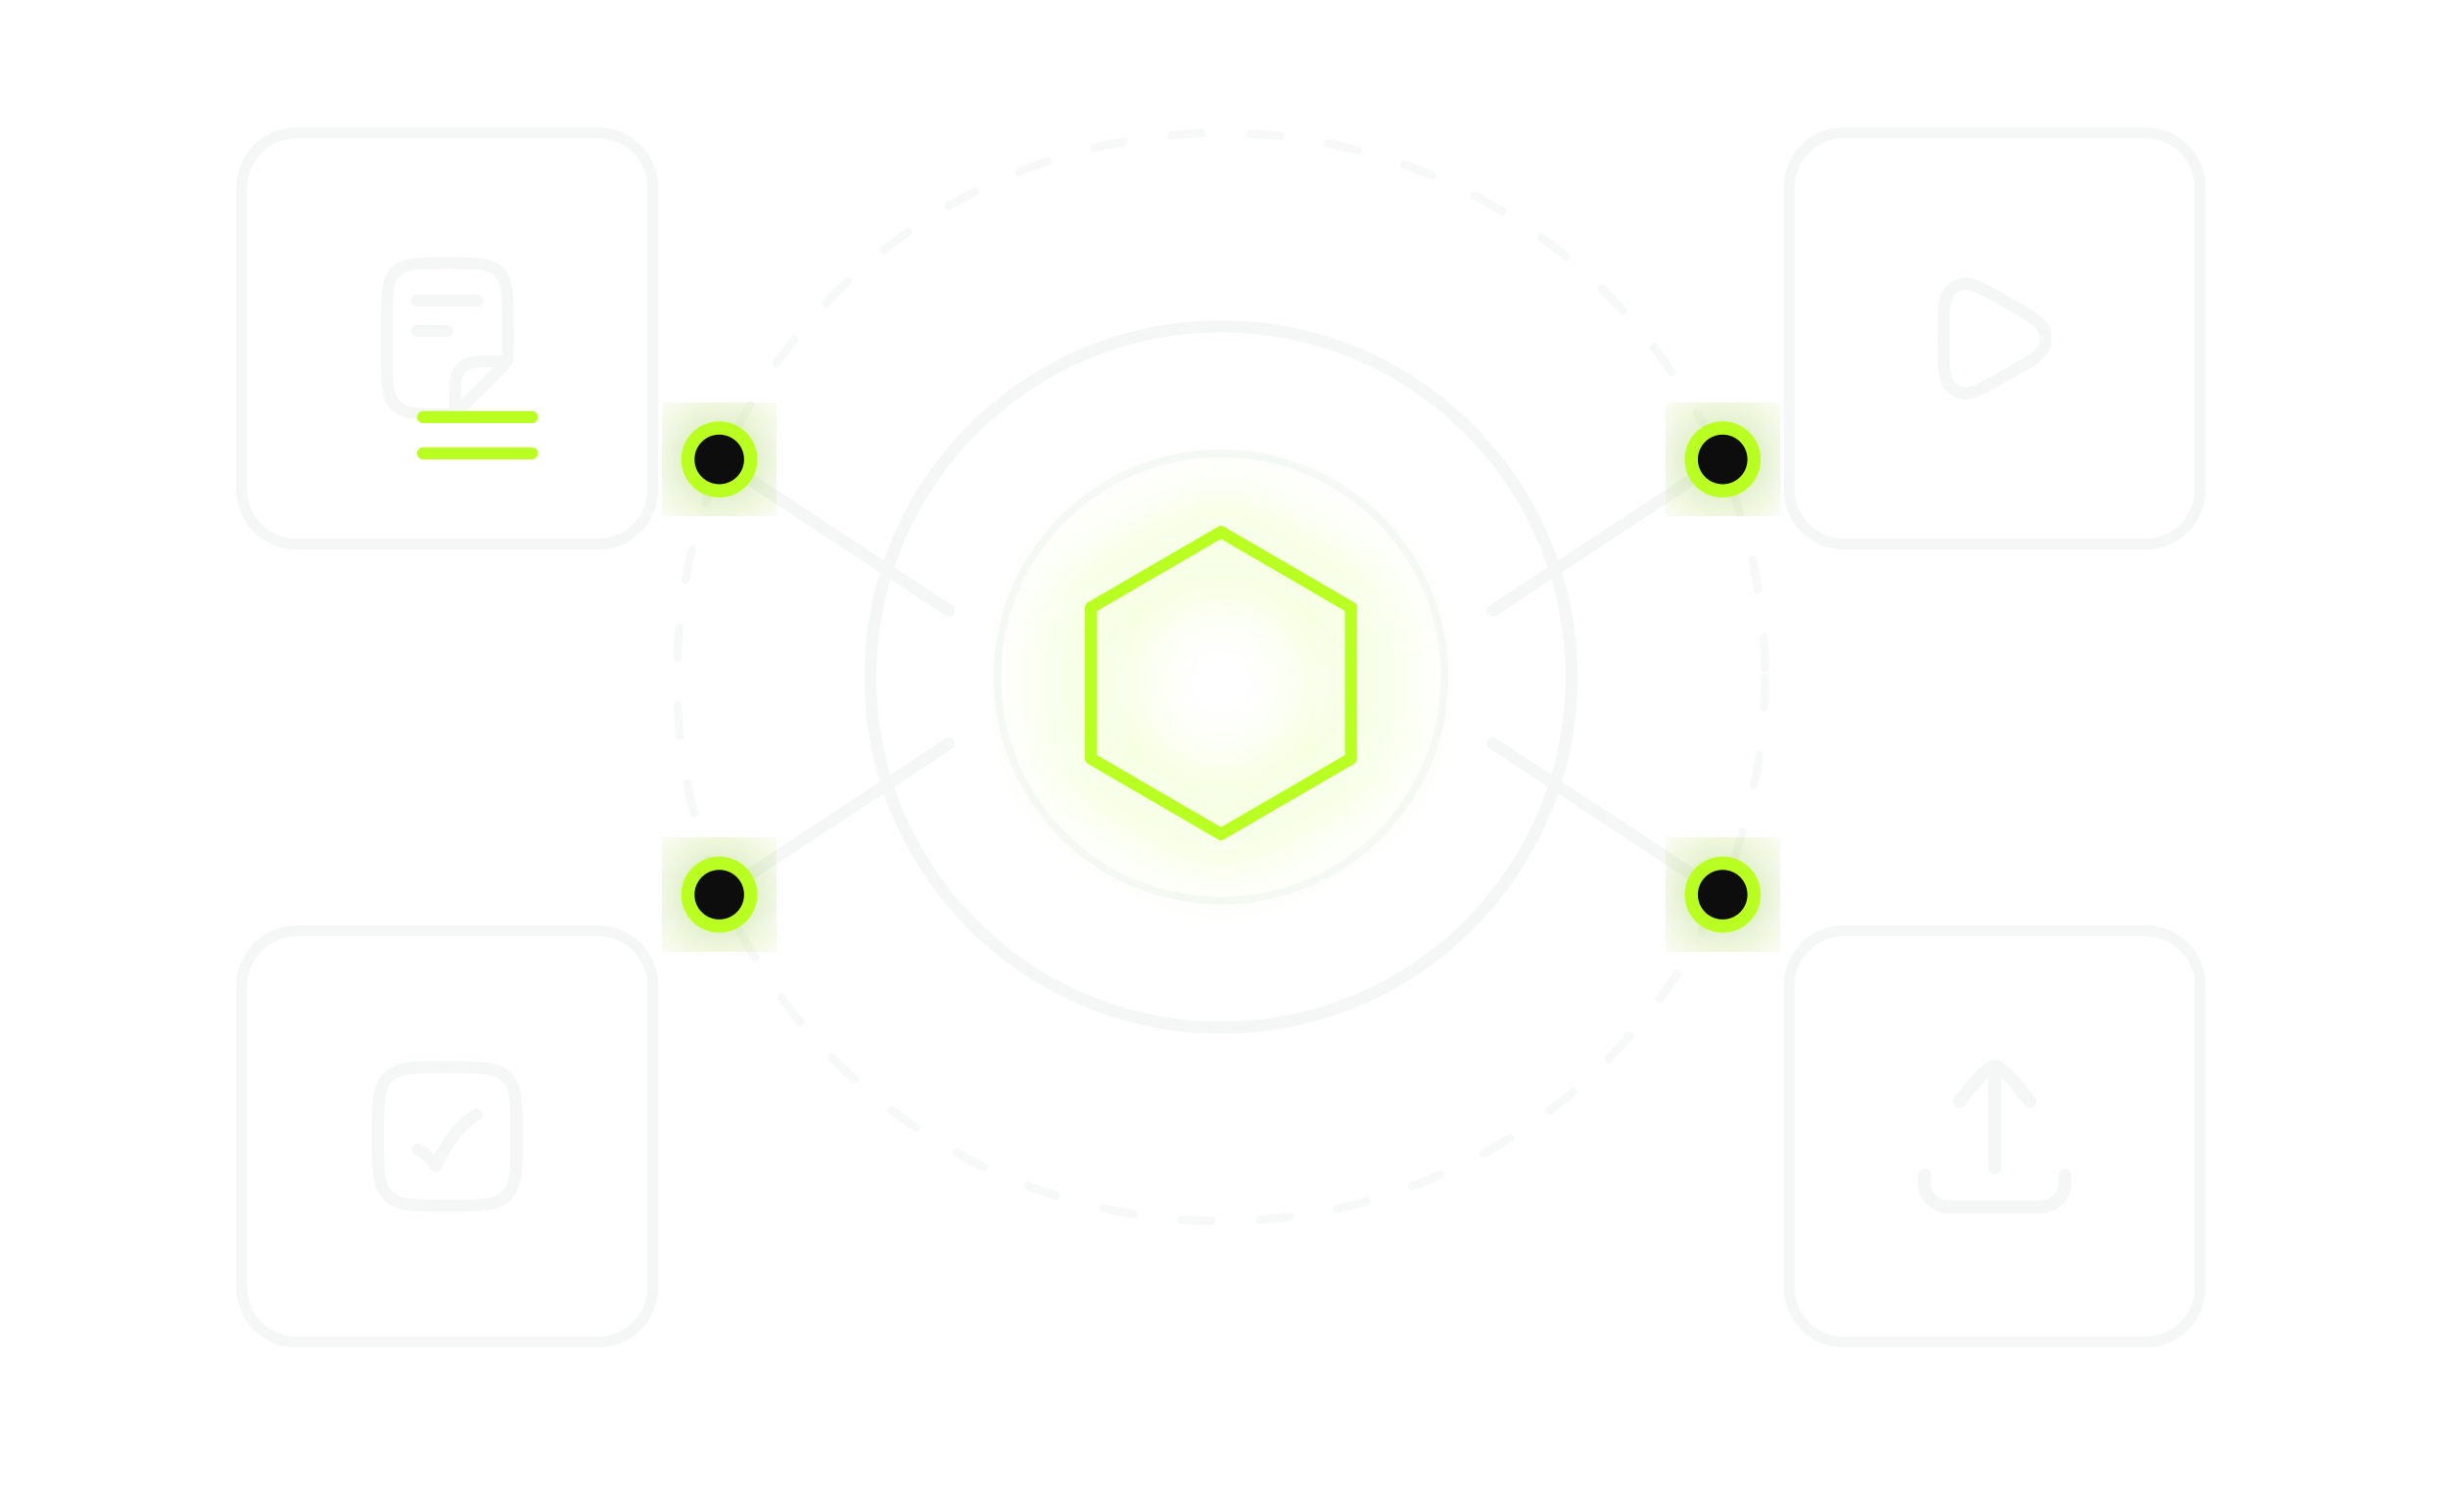
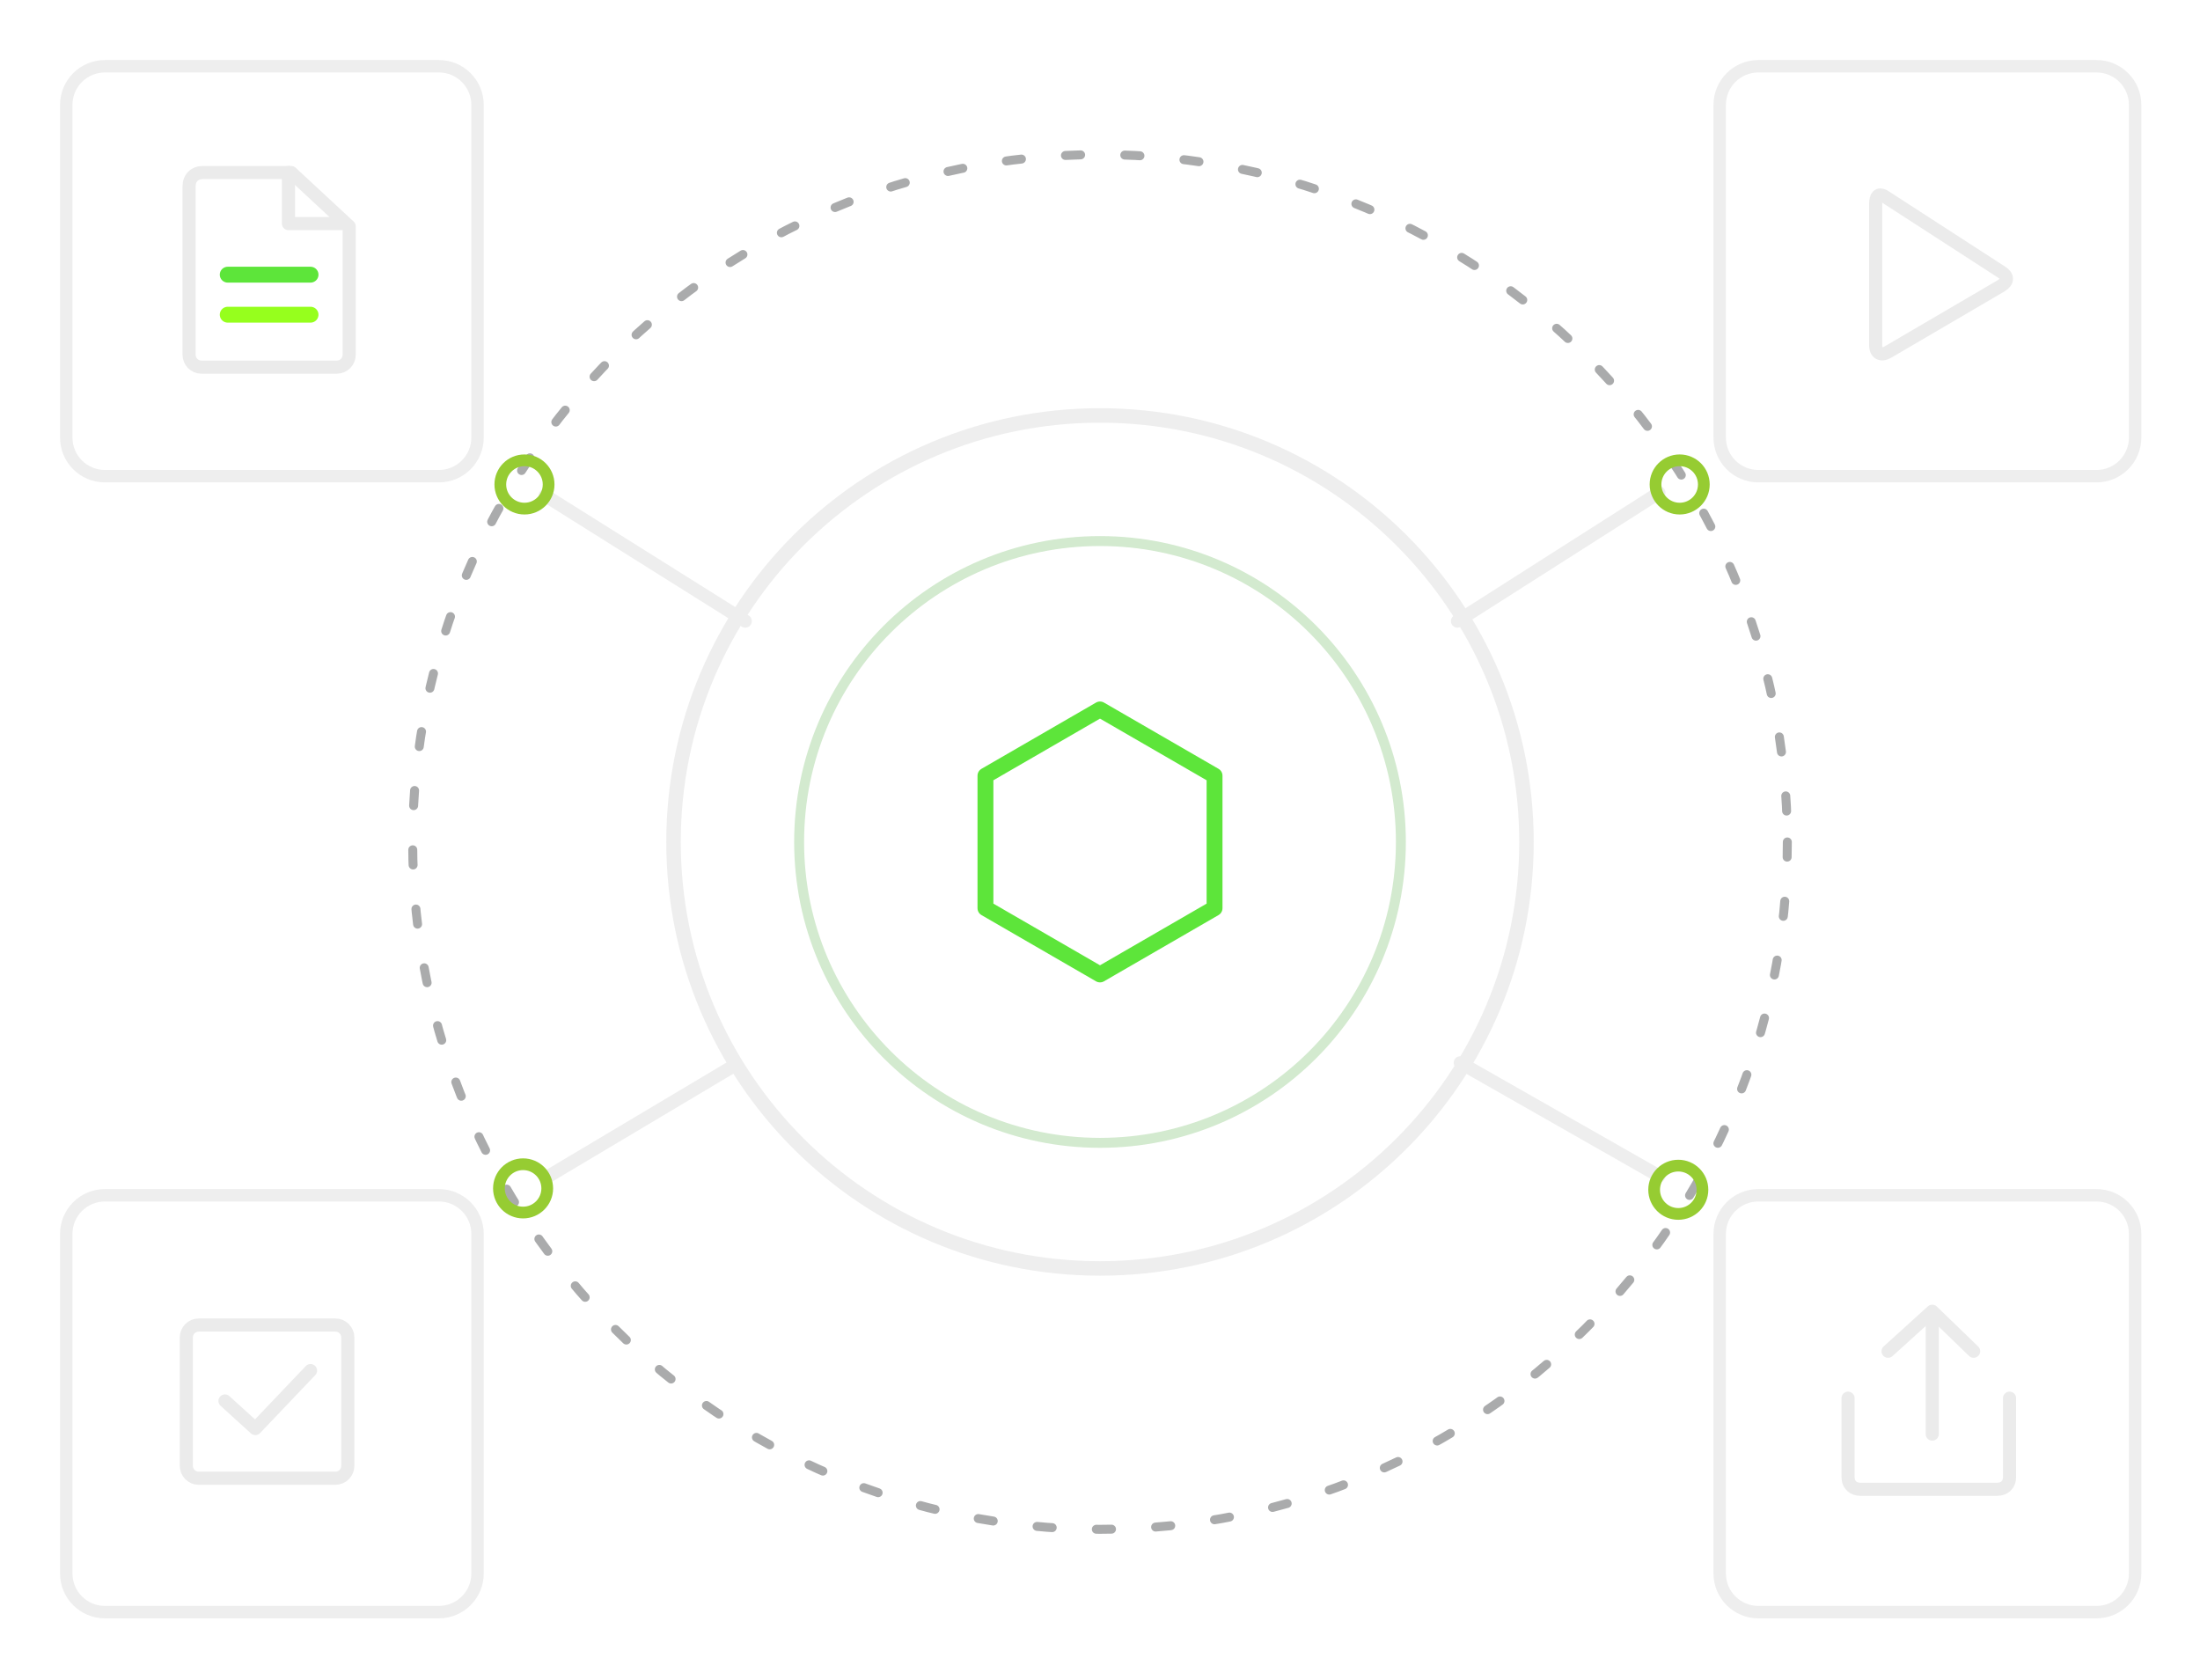
- <svg xmlns="http://www.w3.org/2000/svg" viewBox="38 0 405 250" fill="none" role="img" aria-labelledby="title">
-   <defs>
-     <filter id="soft-glow" x="-40%" y="-40%" width="180%" height="180%">
-       <feGaussianBlur stdDeviation="7" result="blur" />
-       <feMerge>
-         <feMergeNode in="blur" />
-         <feMergeNode in="SourceGraphic" />
-       </feMerge>
-     </filter>
-     <radialGradient id="lean-glow" cx="50%" cy="36%" r="50%">
-       <stop stop-color="#74d9be" stop-opacity=".18" />
-       <stop offset="1" stop-color="#74d9be" stop-opacity="0" />
-     </radialGradient>
-   </defs>
+ <svg xmlns="http://www.w3.org/2000/svg" viewBox="0 0 159.4 121.7" fill="none" role="img" aria-labelledby="title">
  <style>
-     svg{overflow:visible}
-     .line{fill:none;stroke:#f4f7f5;stroke-width:2;stroke-linecap:round;stroke-linejoin:round}
-     .thin{fill:none;stroke:#f4f7f5;stroke-width:1.25;stroke-linecap:round;stroke-linejoin:round;opacity:.78}
-     .dash{fill:none;stroke:#f4f7f5;stroke-width:1.4;stroke-linecap:round;stroke-linejoin:round;stroke-dasharray:5 8;opacity:.72}
-     .tile{fill:rgba(255,255,255,.035);stroke:#f4f7f5;stroke-width:1.8}
-     .faint{opacity:.48}
-     .accent{fill:none;stroke:#b9ff21;stroke-width:2;stroke-linecap:round;stroke-linejoin:round}
-     .cyan{stroke:#22d8c3}
-     .purple{stroke:#d9c1ff}
-     .gold{stroke:#f6dd28}
-     .node{fill:#070b08;stroke:#b9ff21;stroke-width:2.2;filter:url(#soft-glow)}
+     .orbit{stroke:#9d9e9f;stroke-width:.65;stroke-linecap:round;stroke-dasharray:1.1 3.2;opacity:.86}
+     .core{stroke:#eeeeee;stroke-width:1.05;stroke-linecap:round;stroke-linejoin:round}
+     .thin{stroke:#96cc8c;stroke-width:.72;opacity:.42}
+     .tile{stroke:#eeeeee;stroke-width:.9;stroke-linejoin:round}
+     .line{stroke:#eeeeee;stroke-width:.95;stroke-linecap:round;stroke-linejoin:round}
+     .node{stroke:#96cc32;stroke-width:.85}
+     .accent{stroke:#96ff1d;stroke-width:1.15;stroke-linecap:round;stroke-linejoin:round}
+     .green{stroke:#5de53a}
+     .icon{stroke:#ebebeb;stroke-width:.95;stroke-linecap:round;stroke-linejoin:round}
  </style>
-   <g transform="translate(0 2)">
-     <circle cx="240" cy="110" r="90" class="dash" />
-     <circle cx="240" cy="110" r="58" class="line" />
-     <circle cx="240" cy="110" r="37" class="thin" stroke="#9adf78" opacity=".72" />
-     <path d="M240 86l21.5 12.5v25L240 136l-21.5-12.5v-25z" class="accent" filter="url(#soft-glow)" />
-     <path d="M157 74l38 25M323 74l-38 25M157 146l38-25M323 146l-38-25" class="line" />
-     <circle cx="157" cy="74" r="5.2" class="node" />
-     <circle cx="323" cy="74" r="5.2" class="node" />
-     <circle cx="157" cy="146" r="5.2" class="node" />
-     <circle cx="323" cy="146" r="5.2" class="node" />
-     <g>
-       <rect x="78" y="20" width="68" height="68" rx="9" class="tile" />
-       <g transform="translate(97 39) scale(1.25)" color="#f4f7f5">
-         <path d="M8 7L16 7" stroke="currentColor" stroke-linecap="round" stroke-linejoin="round" stroke-width="1.55" />
-         <path d="M8 11L12 11" stroke="currentColor" stroke-linecap="round" stroke-linejoin="round" stroke-width="1.55" />
-         <path d="M13 21.5V21C13 18.172 13 16.757 13.879 15.879C14.757 15 16.172 15 19 15H19.5M20 13.343V10C20 6.229 20 4.343 18.828 3.172C17.657 2 15.771 2 12 2C8.229 2 6.343 2 5.172 3.172C4 4.343 4 6.229 4 10L4 14.544C4 17.789 4 19.412 4.886 20.511C5.065 20.733 5.267 20.935 5.489 21.114C6.588 22 8.211 22 11.456 22C12.161 22 12.514 22 12.837 21.886C12.904 21.862 12.97 21.835 13.034 21.804C13.344 21.656 13.593 21.407 14.092 20.908L18.828 16.172C19.407 15.594 19.695 15.305 19.848 14.937C20 14.569 20 14.161 20 13.343Z" stroke="currentColor" stroke-linecap="round" stroke-linejoin="round" stroke-width="1.55" />
-       </g>
-     </g>
-     <path d="M108 67h18M108 73h18" class="accent" stroke-width="1.8" />
-     <g>
-       <rect x="334" y="20" width="68" height="68" rx="9" class="tile" />
-       <g transform="translate(353.5 39.5) scale(1.208333)" color="#f4f7f5">
-         <path d="M18.891 12.846C18.537 14.189 16.867 15.138 13.526 17.036C10.296 18.871 8.681 19.788 7.38 19.42C6.842 19.267 6.352 18.978 5.956 18.579C5 17.614 5 15.743 5 12C5 8.257 5 6.386 5.956 5.421C6.352 5.022 6.842 4.733 7.38 4.58C8.681 4.212 10.296 5.129 13.526 6.964C16.867 8.862 18.537 9.811 18.891 11.154C19.037 11.708 19.037 12.292 18.891 12.846Z" stroke="currentColor" stroke-linejoin="round" stroke-width="1.65" />
-       </g>
-     </g>
-     <g>
-       <rect x="78" y="152" width="68" height="68" rx="9" class="tile" />
-       <g transform="translate(97.5 171.5) scale(1.208333)" color="#f4f7f5">
-         <path d="M2.5 12C2.5 7.522 2.5 5.282 3.891 3.891C5.282 2.5 7.522 2.5 12 2.5C16.478 2.5 18.718 2.5 20.109 3.891C21.5 5.282 21.5 7.522 21.5 12C21.5 16.478 21.5 18.718 20.109 20.109C18.718 21.5 16.478 21.5 12 21.5C7.522 21.5 5.282 21.5 3.891 20.109C2.5 18.718 2.5 16.478 2.5 12Z" stroke="currentColor" stroke-width="1.65" />
-         <path d="M8 13.75C8 13.75 9.6 14.662 10.4 16C10.4 16 12.8 10.75 16 9" stroke="currentColor" stroke-linecap="round" stroke-linejoin="round" stroke-width="1.65" />
-       </g>
-     </g>
-     <g>
-       <rect x="334" y="152" width="68" height="68" rx="9" class="tile" />
-       <g transform="translate(352.5 170.5) scale(1.291667)" color="#f4f7f5">
-         <path d="M3 17C3 17.93 3 18.395 3.102 18.776C3.38 19.812 4.188 20.62 5.223 20.898C5.605 21 6.07 21 7 21L17 21C17.93 21 18.395 21 18.776 20.898C19.812 20.62 20.62 19.812 20.898 18.776C21 18.395 21 17.93 21 17" stroke="currentColor" stroke-linecap="round" stroke-linejoin="round" stroke-width="1.65" />
-         <path d="M16.5 7.5C16.5 7.5 13.186 3 12 3C10.814 3 7.5 7.5 7.5 7.5M12 4V16" stroke="currentColor" stroke-linecap="round" stroke-linejoin="round" stroke-width="1.65" />
-       </g>
-     </g>
-   </g>
+   <circle class="orbit" cx="79.7" cy="61" r="49.8" />
+   <circle class="core" cx="79.7" cy="61" r="30.9" />
+   <circle class="thin" cx="79.7" cy="61" r="21.8" />
+   <polygon class="accent green" points="79.7 51.4 88 56.2 88 65.8 79.7 70.6 71.4 65.8 71.4 56.2" />
+   <path class="line" d="M39.5 35.9 54 45" />
+   <path class="line" d="M105.6 45 120.2 35.7" />
+   <path class="line" d="M39.6 85.3 53.2 77.2" />
+   <path class="line" d="M105.8 77 120.2 85.2" />
+   <circle class="node" cx="38" cy="35.1" r="1.75" />
+   <circle class="node" cx="37.9" cy="86.1" r="1.75" />
+   <circle class="node" cx="121.7" cy="35.1" r="1.75" />
+   <circle class="node" cx="121.6" cy="86.2" r="1.75" />
+   <rect class="tile" x="4.8" y="4.8" width="29.8" height="29.7" rx="2.8" />
+   <rect class="tile" x="124.6" y="4.8" width="30.1" height="29.7" rx="2.8" />
+   <rect class="tile" x="4.8" y="86.6" width="29.8" height="30.2" rx="2.8" />
+   <rect class="tile" x="124.6" y="86.6" width="30.1" height="30.2" rx="2.8" />
+   <path class="icon" d="M21.1 12.5h-6.4c-.6 0-1 .4-1 1v12.2c0 .5.4.9.9.9h9.8c.5 0 .9-.4.9-.9v-9.3l-4.2-3.9Z" />
+   <path class="icon" d="M20.9 12.5v3.7h4" />
+   <path class="accent green" d="M16.5 19.9h6" />
+   <path class="accent" d="M16.5 22.8h6" />
+   <path class="icon" d="M136.5 14.2 145 19.7c.5.3.5.7 0 1l-8.2 4.8c-.5.3-.9.1-.9-.5V14.8c0-.6.2-.8.6-.6Z" />
+   <rect class="icon" x="13.5" y="96" width="11.7" height="11.1" rx=".9" />
+   <path class="icon" d="m16.3 101.5 2.2 2 4-4.2" />
+   <path class="icon" d="M133.9 101.3v5.7c0 .6.4.9.9.9h9.9c.5 0 .9-.3.9-.9v-5.7" />
+   <path class="icon" d="m136.8 97.9 3.2-2.9 3 2.9" />
+   <path class="icon" d="M140 95.3v8.6" />
</svg>
